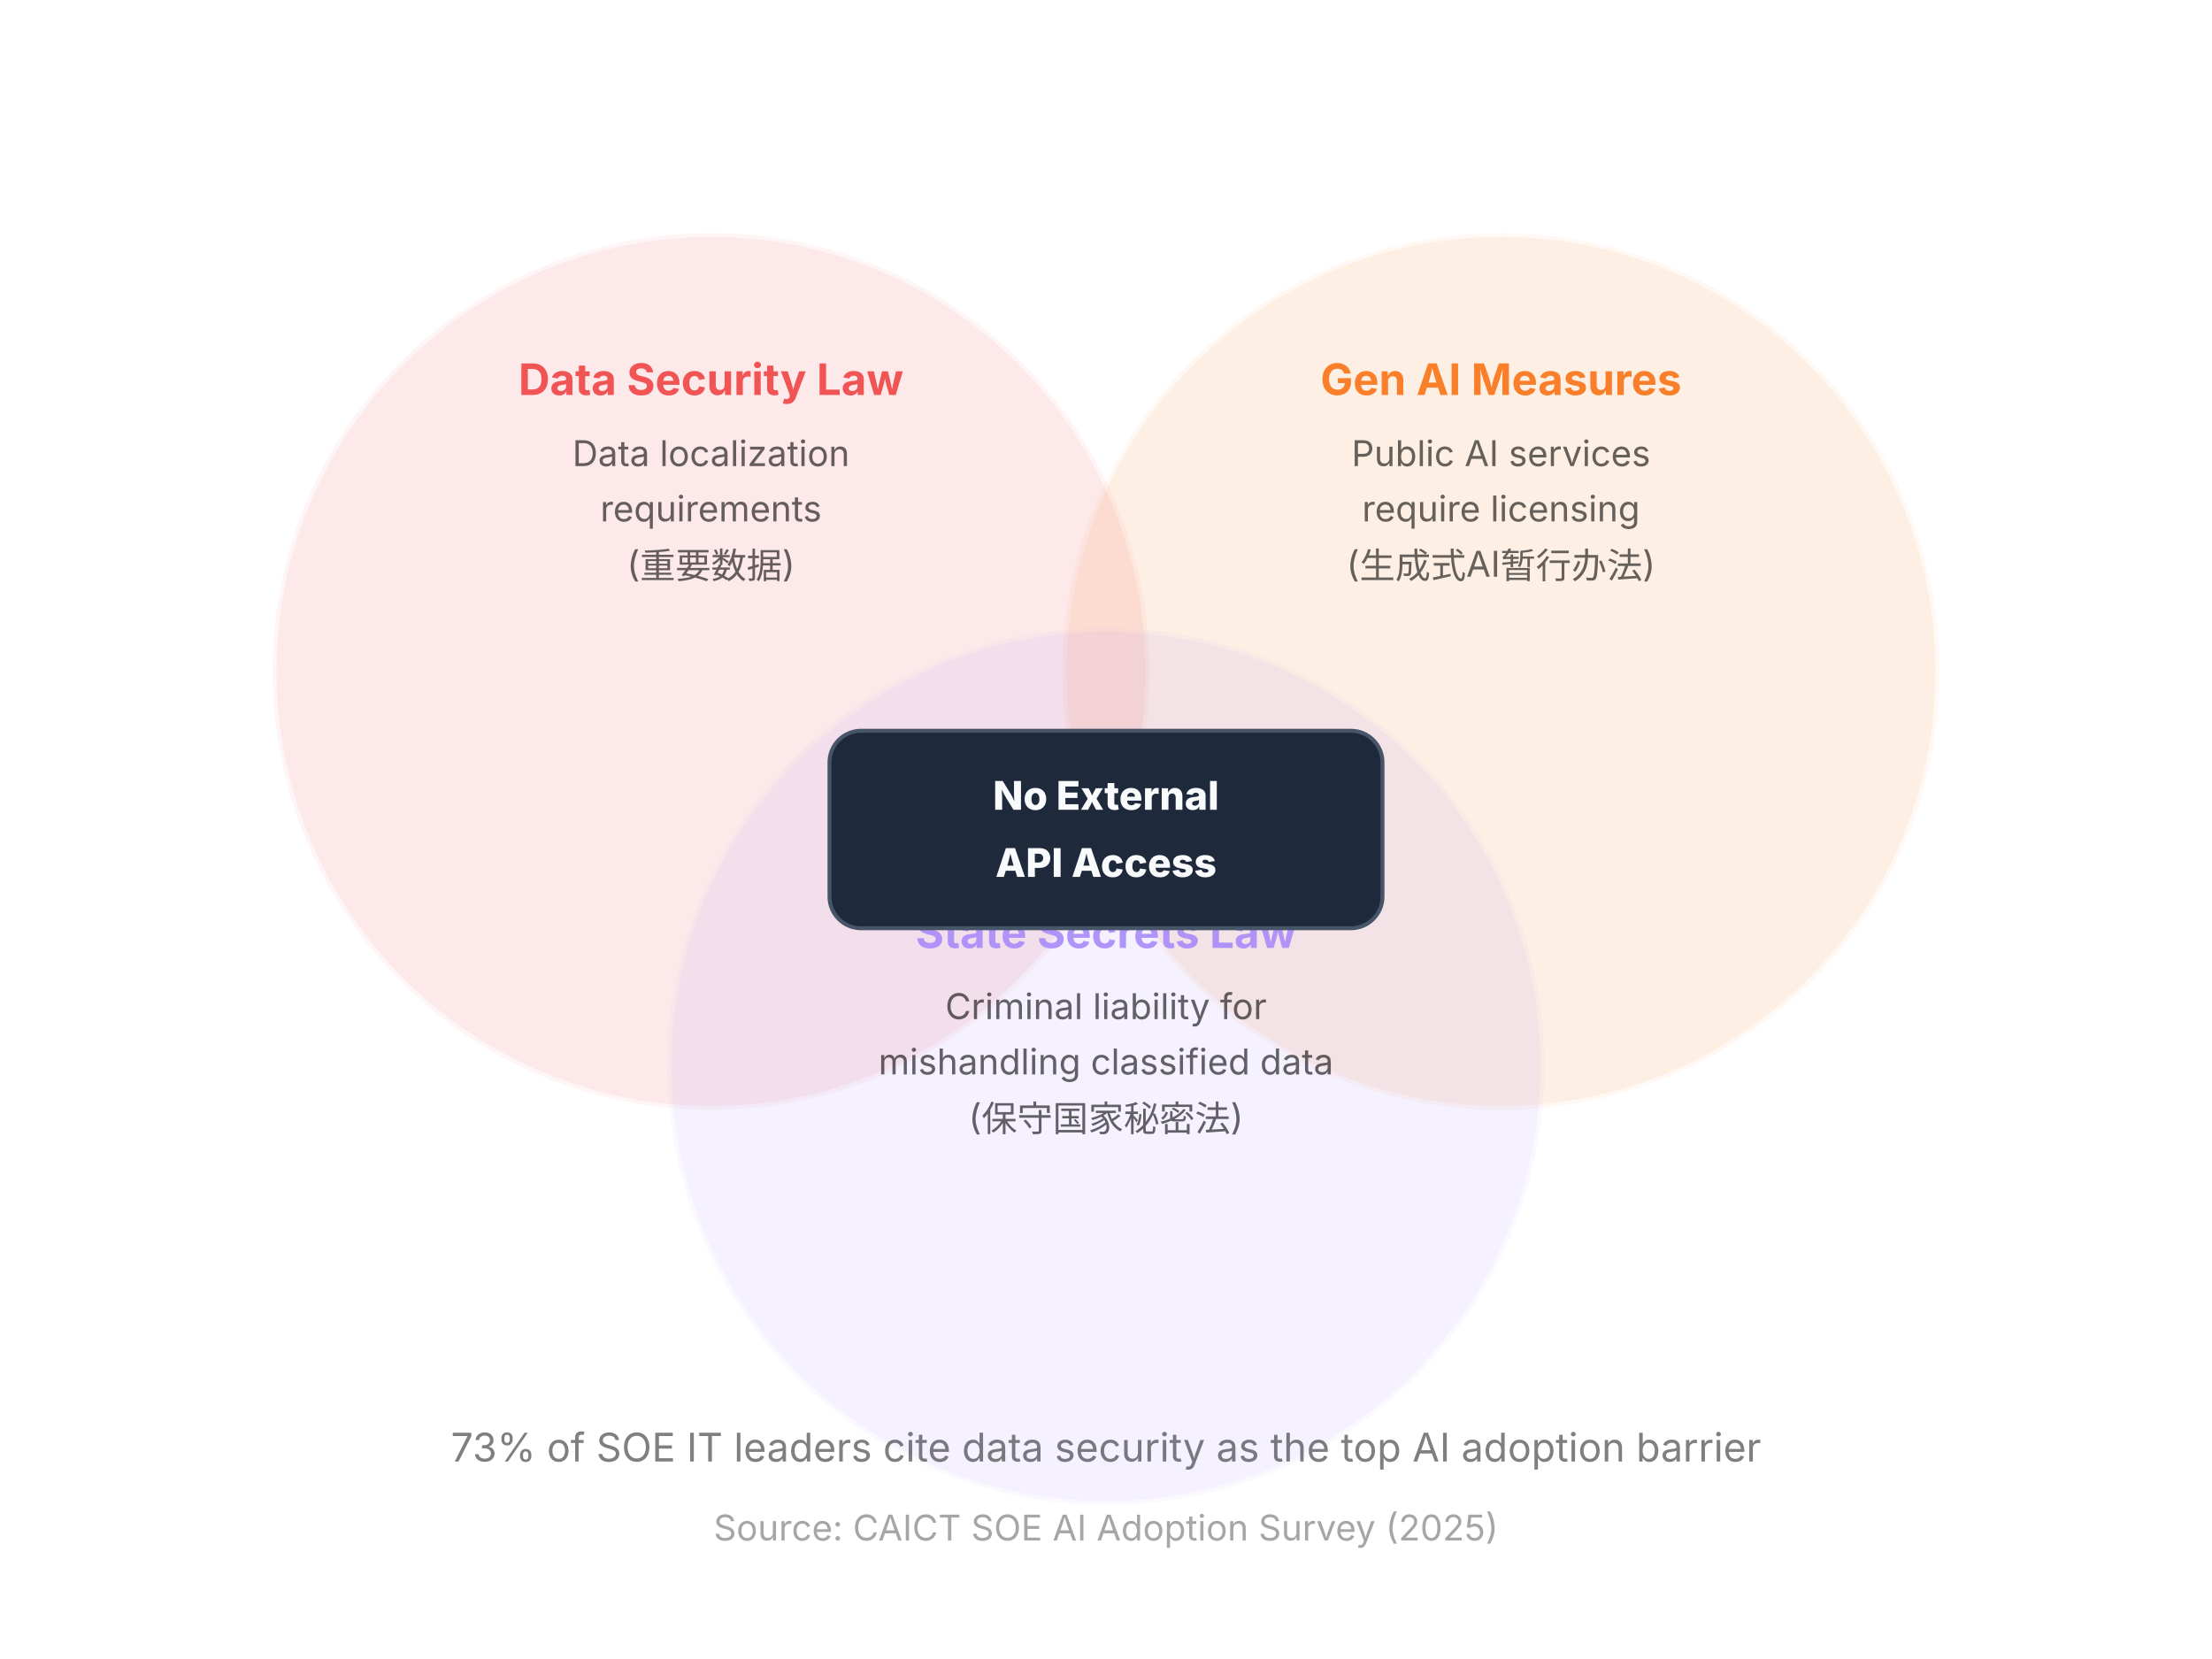
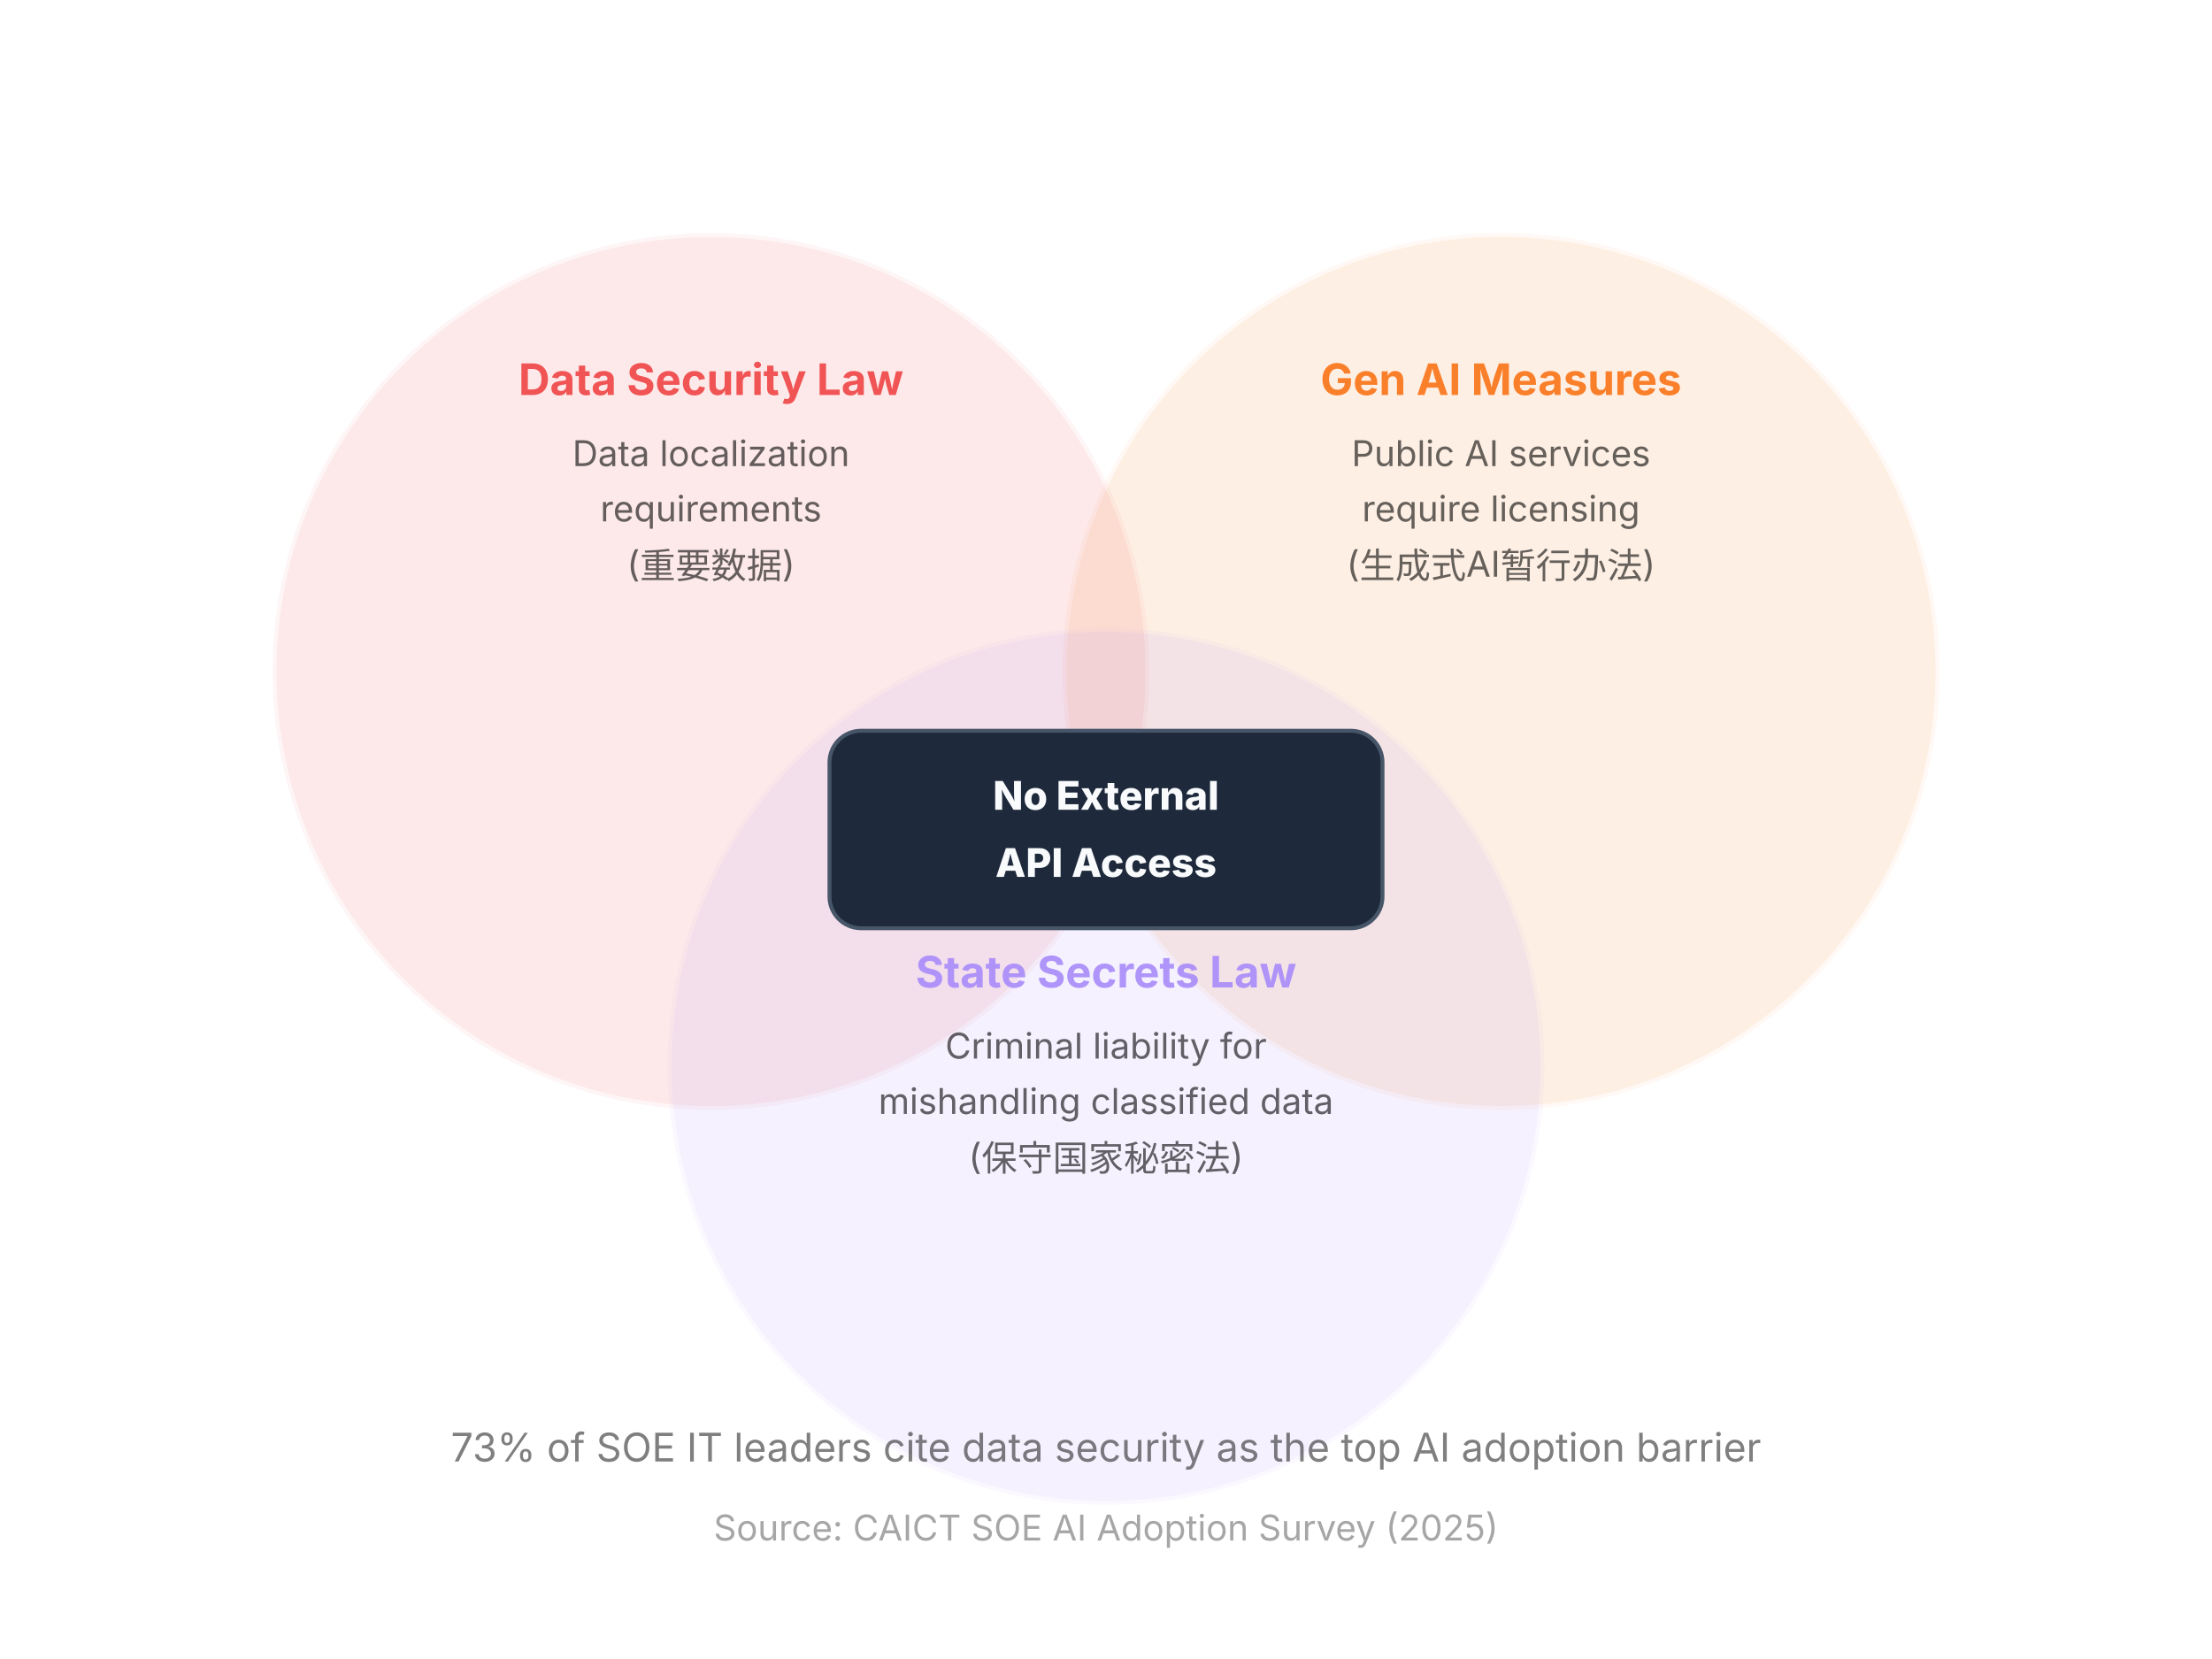
<svg xmlns="http://www.w3.org/2000/svg" viewBox="0 0 560 420" style="max-width: 100%; height: auto; font-family: 'Inter', system-ui, sans-serif" role="img" aria-label="Diagram showing three overlapping regulatory barriers that prevent Chinese SOEs from using external LLM APIs">
  <rect width="560" height="420" rx="8" fill="transparent" />
  <circle cx="180" cy="170" r="110" fill="#ef4444" opacity="0.12" stroke="#ef4444" stroke-width="2" stroke-opacity="0.4" />
  <text x="180" y="100" text-anchor="middle" font-size="11" font-weight="700" fill="#ef4444" opacity="0.9">Data Security Law</text>
  <text x="180" y="118" text-anchor="middle" font-size="9" fill="currentColor" opacity="0.6">Data localization</text>
  <text x="180" y="132" text-anchor="middle" font-size="9" fill="currentColor" opacity="0.6">requirements</text>
  <text x="180" y="146" text-anchor="middle" font-size="9" fill="currentColor" opacity="0.6">(重要数据)</text>
  <circle cx="380" cy="170" r="110" fill="#f97316" opacity="0.12" stroke="#f97316" stroke-width="2" stroke-opacity="0.4" />
  <text x="380" y="100" text-anchor="middle" font-size="11" font-weight="700" fill="#f97316" opacity="0.9">Gen AI Measures</text>
  <text x="380" y="118" text-anchor="middle" font-size="9" fill="currentColor" opacity="0.6">Public AI services</text>
  <text x="380" y="132" text-anchor="middle" font-size="9" fill="currentColor" opacity="0.6">require licensing</text>
  <text x="380" y="146" text-anchor="middle" font-size="9" fill="currentColor" opacity="0.6">(生成式AI暂行办法)</text>
  <circle cx="280" cy="270" r="110" fill="#a78bfa" opacity="0.12" stroke="#a78bfa" stroke-width="2" stroke-opacity="0.4" />
-   <text x="280" y="240" text-anchor="middle" font-size="11" font-weight="700" fill="#a78bfa" opacity="0.9">State Secrets Law</text>
-   <text x="280" y="258" text-anchor="middle" font-size="9" fill="currentColor" opacity="0.6">Criminal liability for</text>
-   <text x="280" y="272" text-anchor="middle" font-size="9" fill="currentColor" opacity="0.6">mishandling classified data</text>
-   <text x="280" y="286" text-anchor="middle" font-size="9" fill="currentColor" opacity="0.6">(保守国家秘密法)</text>
+   <text x="280" y="250" text-anchor="middle" font-size="11" font-weight="700" fill="#a78bfa" opacity="0.9">State Secrets Law</text>
+   <text x="280" y="268" text-anchor="middle" font-size="9" fill="currentColor" opacity="0.6">Criminal liability for</text>
+   <text x="280" y="282" text-anchor="middle" font-size="9" fill="currentColor" opacity="0.6">mishandling classified data</text>
+   <text x="280" y="296" text-anchor="middle" font-size="9" fill="currentColor" opacity="0.6">(保守国家秘密法)</text>
  <rect x="210" y="185" width="140" height="50" rx="8" fill="#1e293b" stroke="#475569" stroke-width="1" />
  <text x="280" y="205" text-anchor="middle" font-size="10" font-weight="800" fill="#f8fafc">No External</text>
  <text x="280" y="222" text-anchor="middle" font-size="10" font-weight="800" fill="#f8fafc">API Access</text>
  <text x="280" y="370" text-anchor="middle" font-size="10" fill="currentColor" opacity="0.5">73% of SOE IT leaders cite data security as the top AI adoption barrier</text>
  <text x="280" y="390" text-anchor="middle" font-size="9" fill="currentColor" opacity="0.35">Source: CAICT SOE AI Adoption Survey (2025)</text>
</svg>
